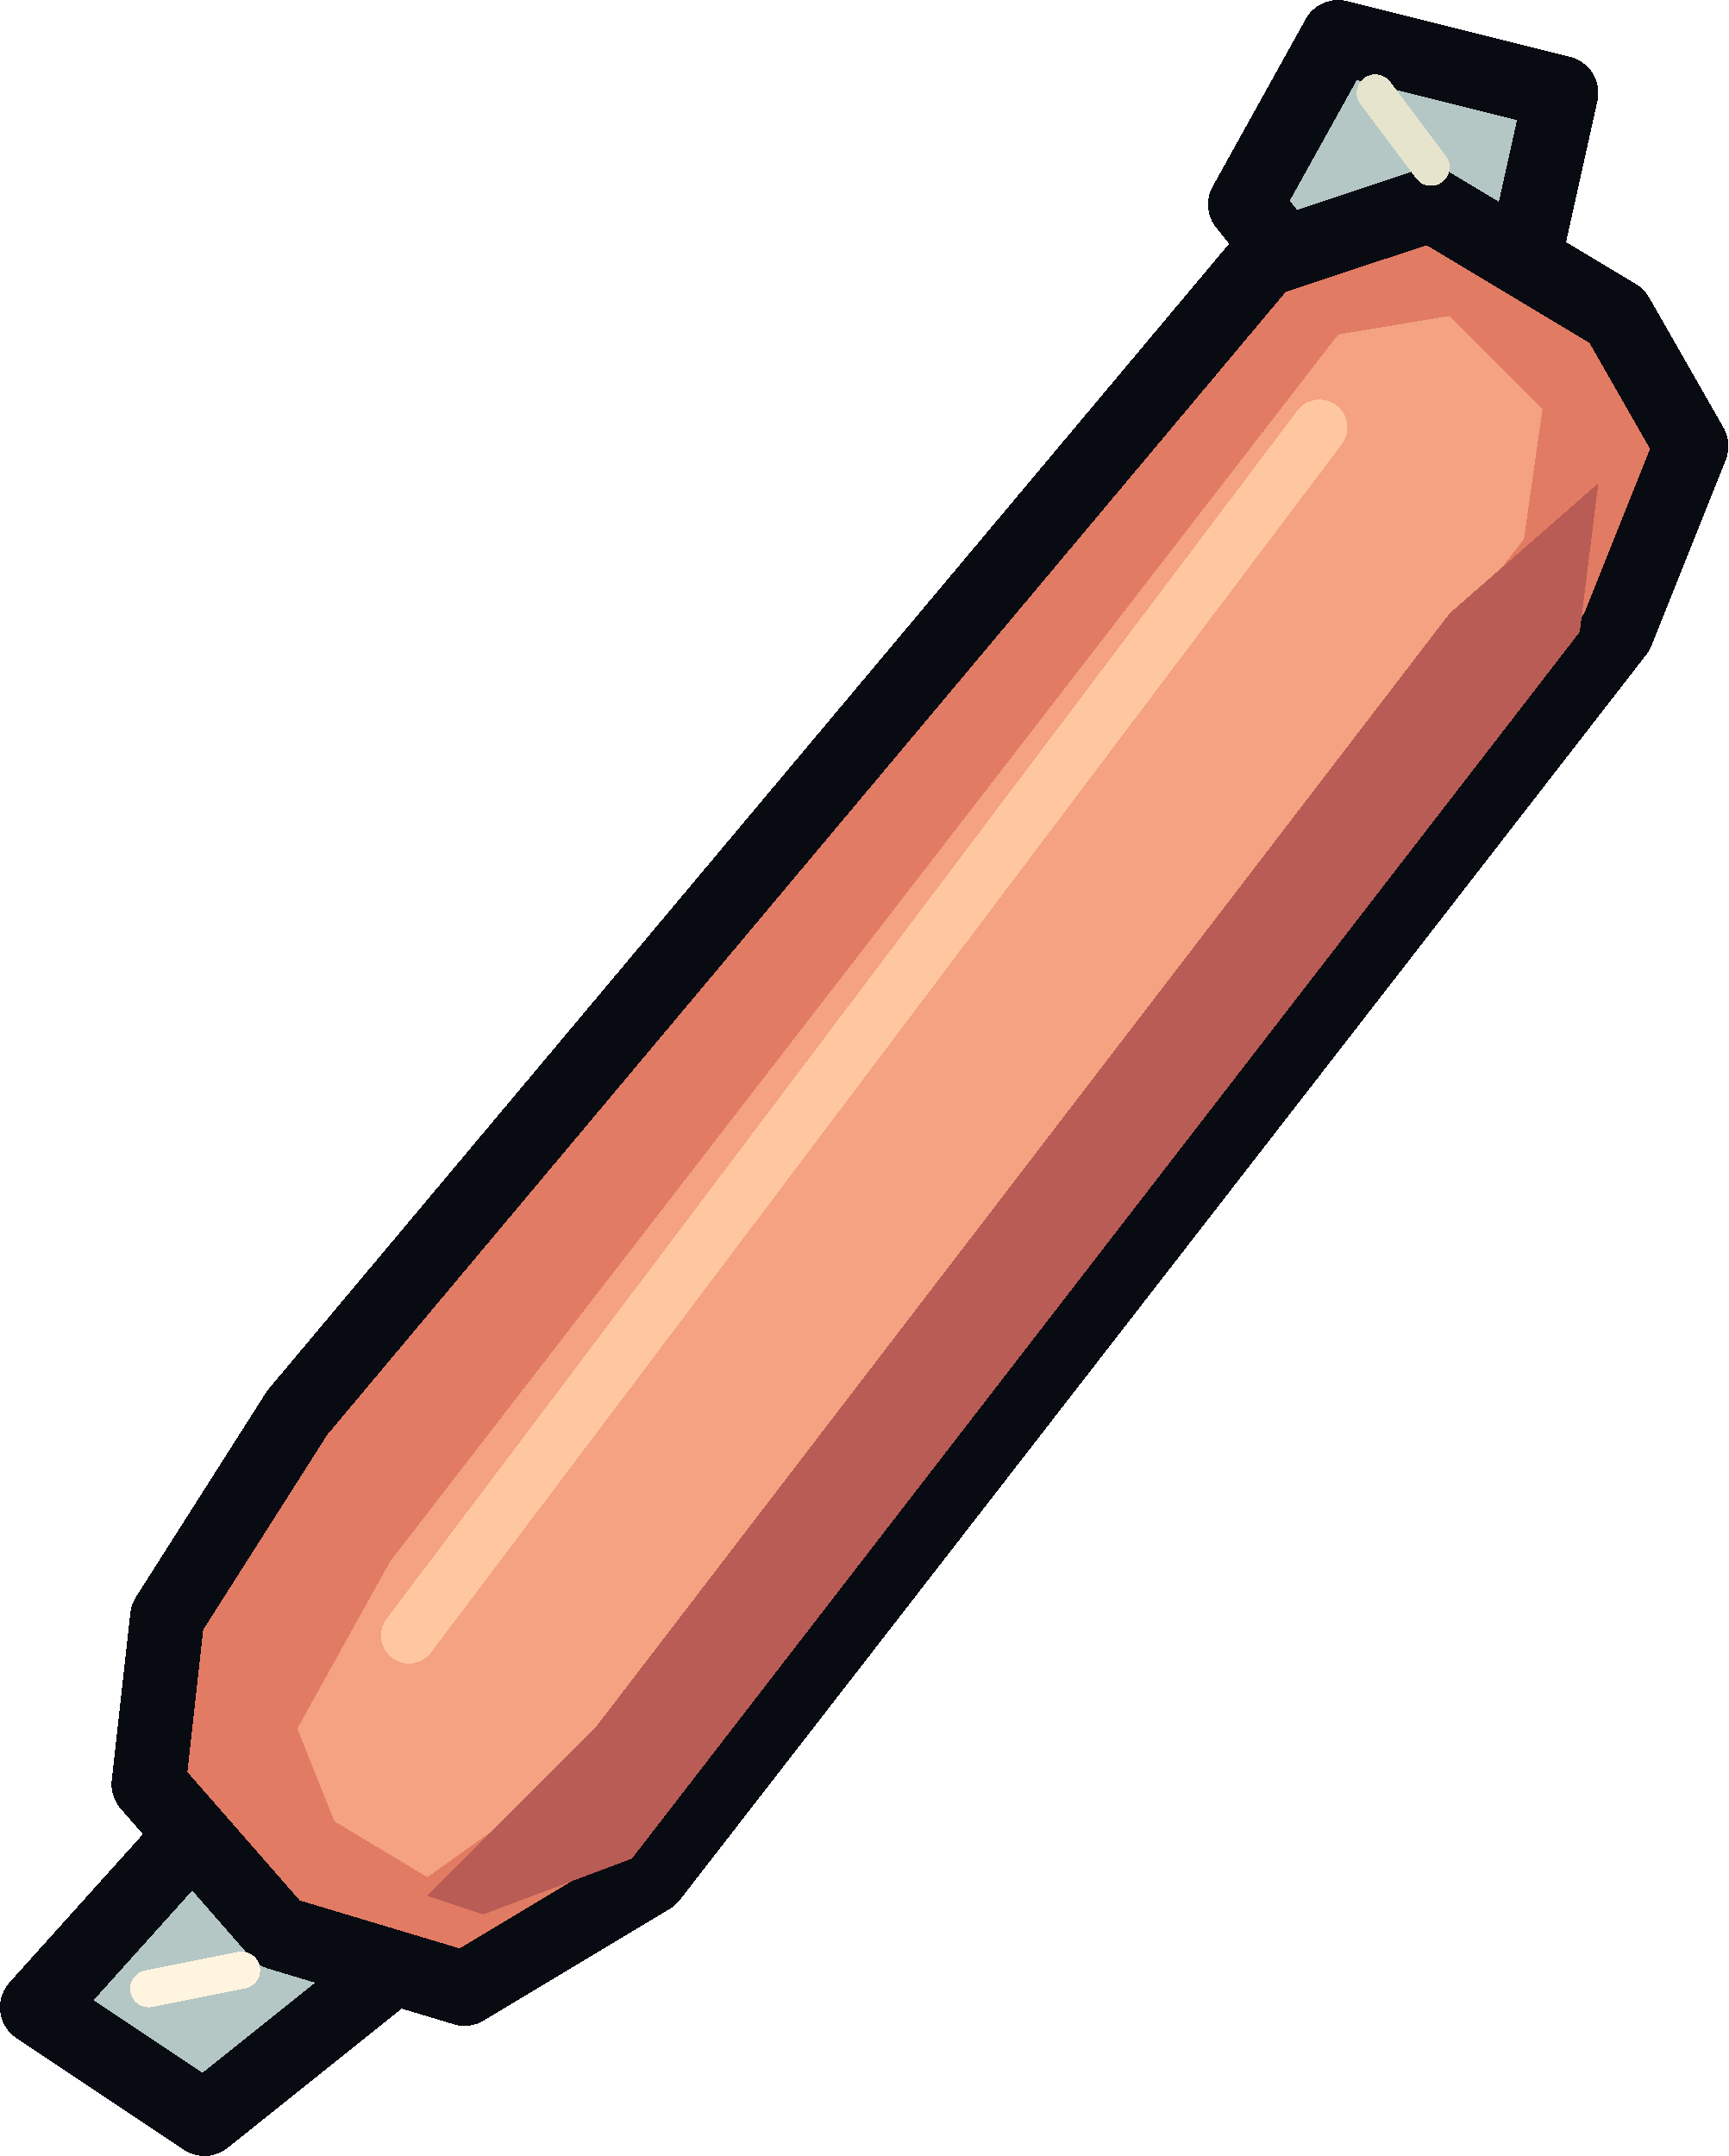
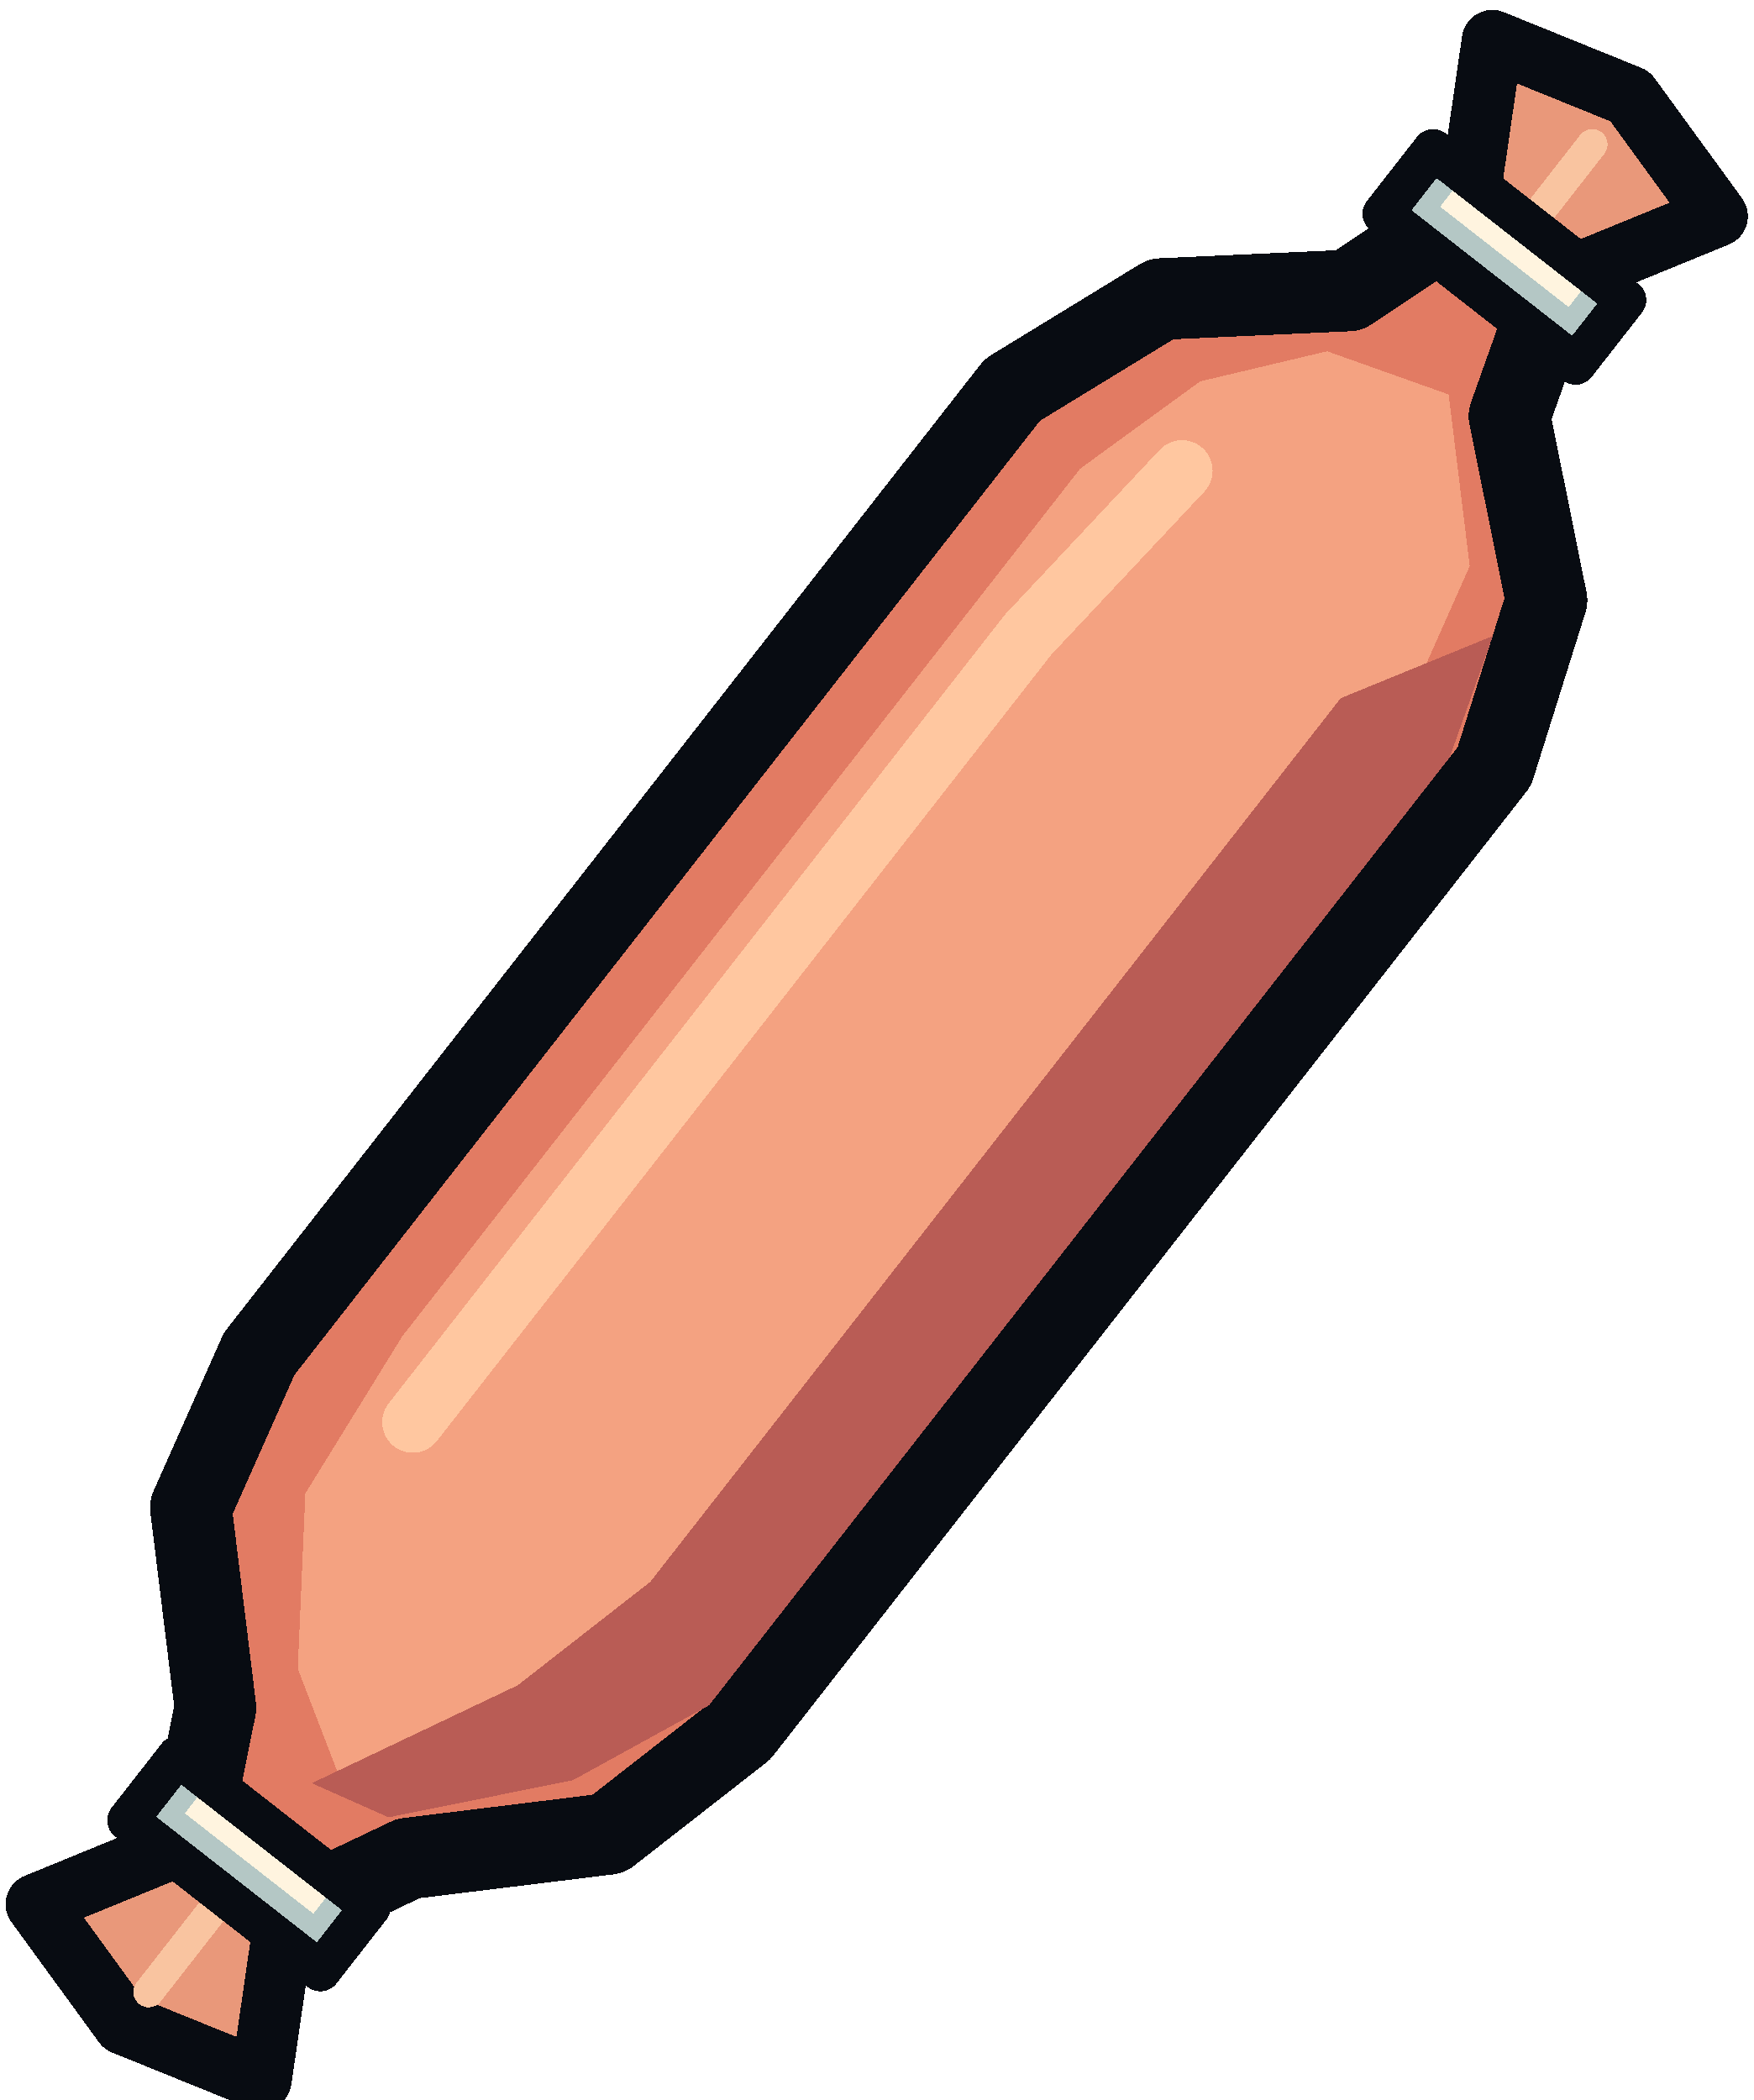
- <svg xmlns="http://www.w3.org/2000/svg" width="93" height="116" viewBox="14 6 93 116" shape-rendering="crispEdges">
-   <path d="M86 8L98 11L96 20L85 22L81 17Z" fill="#b4c7c5" stroke="#080c12" stroke-width="4" stroke-linejoin="round" />
-   <path d="M25 104L35 112L25 120L16 114Z" fill="#b4c7c5" stroke="#080c12" stroke-width="4" stroke-linejoin="round" />
-   <path d="M82 20L91 17L101 23L105 30L101 40L49 107L39 113L29 110L22 102L23 93L30 82Z" fill="#e27b63" stroke="#080c12" stroke-width="4" stroke-linejoin="round" />
-   <path d="M86 24L92 23L97 28L96 35L44 102L37 107L32 104L30 99L35 90Z" fill="#f4a281" />
-   <path d="M100 32L99 40L48 106L40 109L37 108L46 99L92 39Z" fill="#b95c55" />
-   <path d="M85 29L36 94" fill="none" stroke="#ffc7a0" stroke-width="3" stroke-linejoin="round" stroke-linecap="round" />
-   <path d="M88 11L91 15" fill="none" stroke="#e7e4ce" stroke-width="2" stroke-linejoin="round" stroke-linecap="round" />
-   <path d="M22 113L27 112" fill="none" stroke="#fff4df" stroke-width="2" stroke-linejoin="round" stroke-linecap="round" />
+ <svg xmlns="http://www.w3.org/2000/svg" width="86" height="103" viewBox="21 12 86 103" shape-rendering="crispEdges">
+   <g transform="rotate(38 64 64)">
+     <path d="M61 13L57 6L64 4L71 6L67 13Z" fill="#e9987a" stroke="#080c12" stroke-width="3" stroke-linejoin="round" />
+     <path d="M61 115L57 122L64 124L71 122L67 115Z" fill="#e9987a" stroke="#080c12" stroke-width="3" stroke-linejoin="round" />
+     <path d="M61 14L67 14L69 20L76 26L79 34L79 94L77 102L70 109L67 115L61 115L58 109L51 102L49 94L49 34L52 26L59 20Z" fill="#e27b63" stroke="#080c12" stroke-width="4" stroke-linejoin="round" />
+     <path d="M60 23L66 21L72 27L74 35V94L71 102L65 108L60 105L55 98L54 89V35L56 28Z" fill="#f4a281" />
+     <path d="M75 29L77 35V94L74 101L68 108L64 109L69 99L71 91V36Z" fill="#b95c55" />
+     <path d="M58 32L57 43L57 92" fill="none" stroke="#ffc7a0" stroke-width="3" stroke-linejoin="round" stroke-linecap="round" />
+     <path d="M64 7L64 12" fill="none" stroke="#f9c4a0" stroke-width="1.5" stroke-linejoin="round" stroke-linecap="round" />
+     <path d="M64 116L64 122" fill="none" stroke="#f9c4a0" stroke-width="1.5" stroke-linejoin="round" stroke-linecap="round" />
+     <path d="M58 12H70V16H58Z" fill="#b4c7c5" stroke="#080c12" stroke-width="2" stroke-linejoin="round" />
+     <rect x="60" y="13" width="8" height="1" fill="#fff4df" />
+     <path d="M58 112H70V116H58Z" fill="#b4c7c5" stroke="#080c12" stroke-width="2" stroke-linejoin="round" />
+     <rect x="60" y="113" width="8" height="1" fill="#fff4df" />
+   </g>
</svg>
